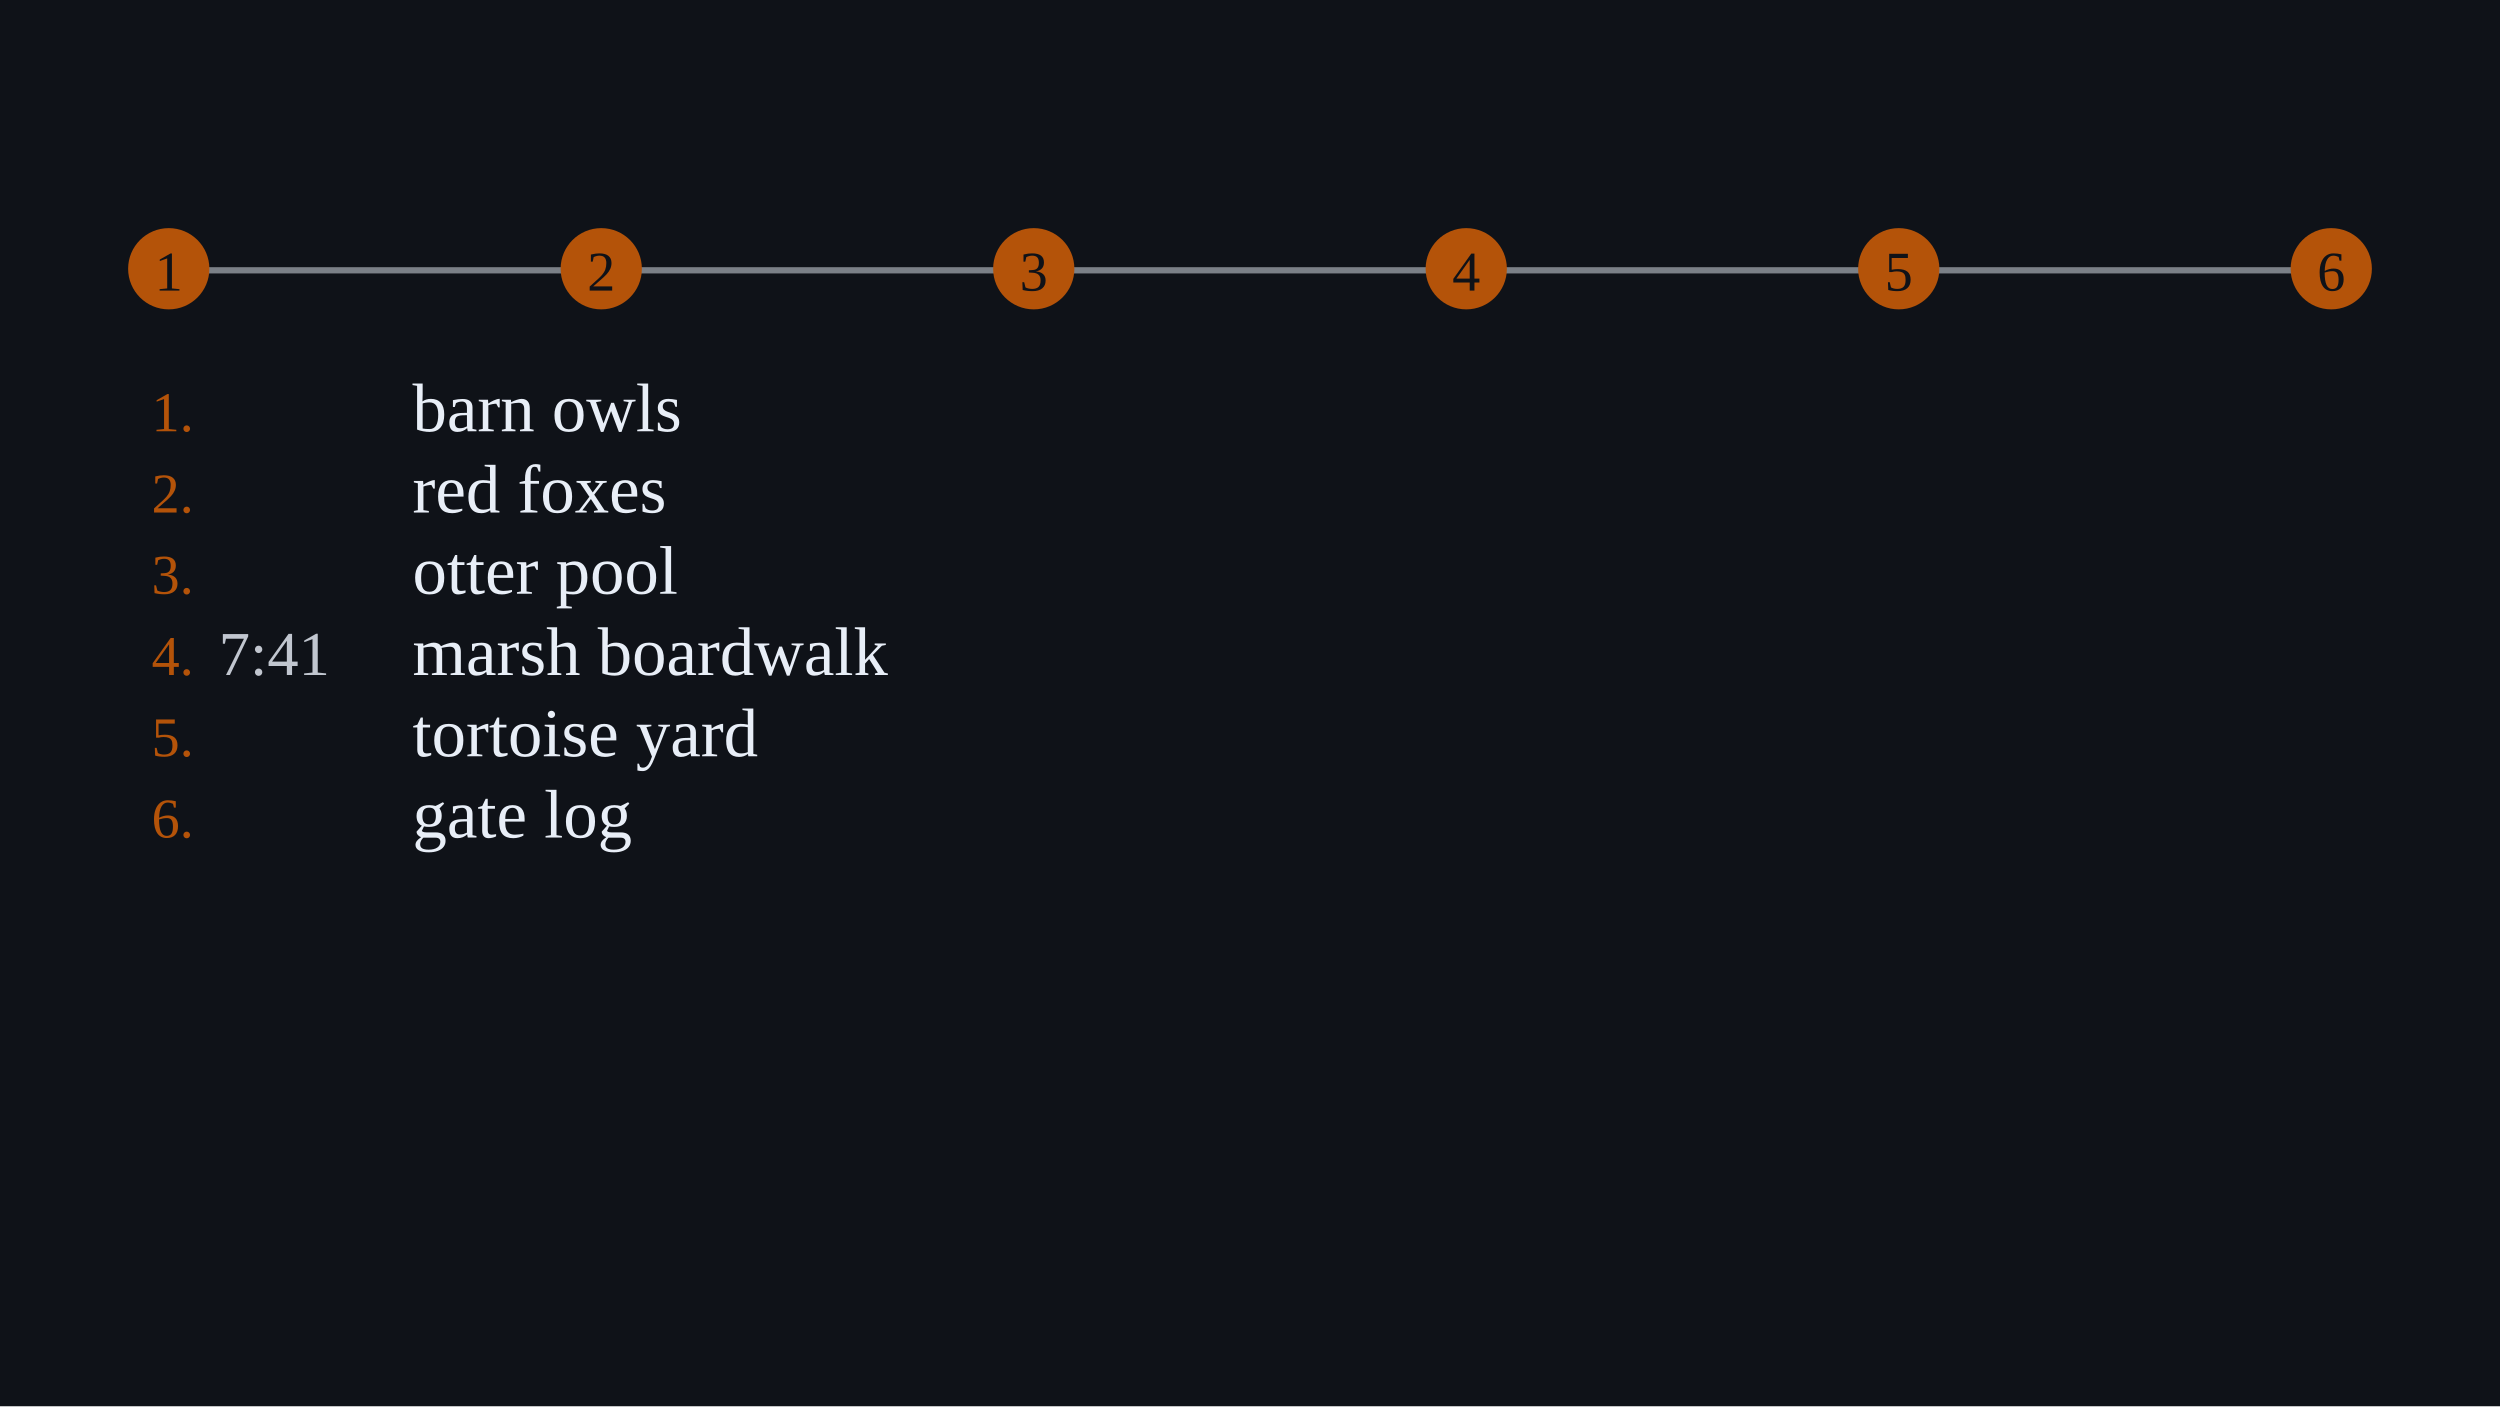
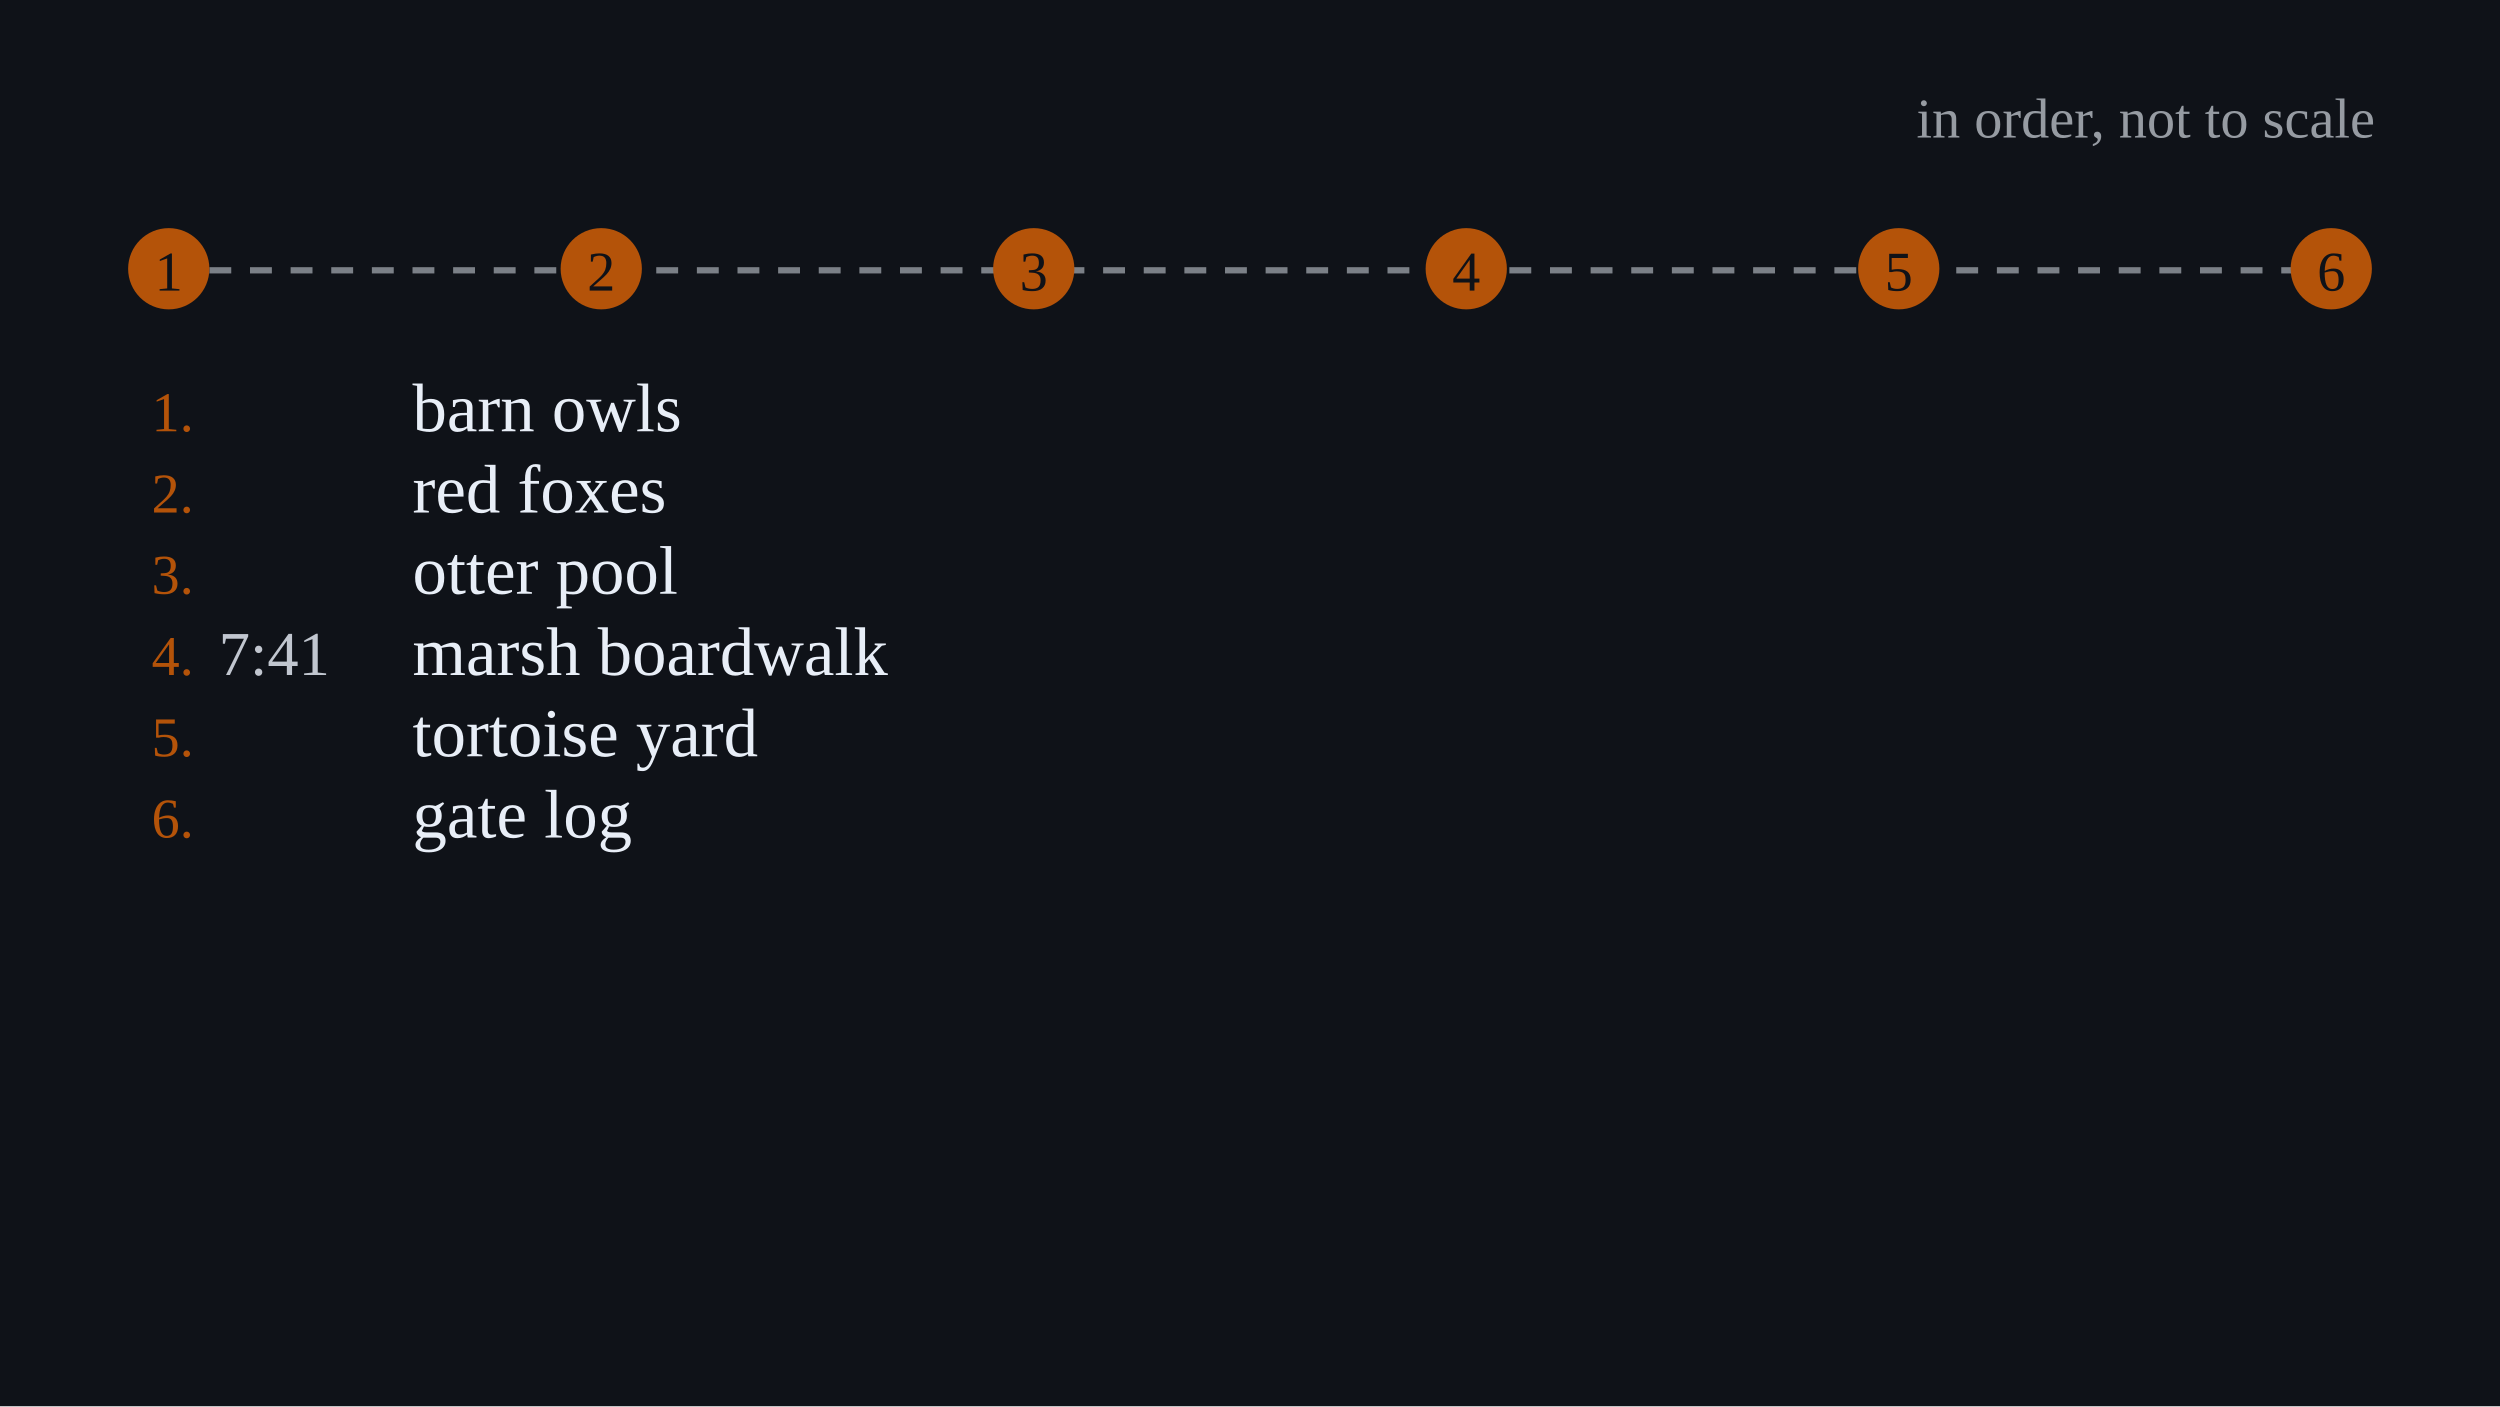
<svg xmlns="http://www.w3.org/2000/svg" width="800" height="450" viewBox="0 0 800 450" role="img">
  <rect x="0" y="0" width="800" height="450" fill="#0f1218" />
-   <line x1="54" y1="86.5" x2="746" y2="86.5" stroke="rgba(232,238,247,0.5)" stroke-width="2" data-path="line" />
+   <line x1="54" y1="86.5" x2="746" y2="86.5" stroke="rgba(232,238,247,0.5)" stroke-width="2" stroke-dasharray="7 6" data-path="line" />
+   <text x="760" y="44" font-size="18" fill="#e8eef7" text-anchor="end" fill-opacity="0.62">in order, not to scale</text>
  <circle cx="54" cy="86" r="13" fill="#b45309" />
  <text x="54" y="93" font-size="18" fill="#0f1218" text-anchor="middle">1</text>
  <circle cx="192.4" cy="86" r="13" fill="#b45309" />
  <text x="192.4" y="93" font-size="18" fill="#0f1218" text-anchor="middle">2</text>
  <circle cx="330.8" cy="86" r="13" fill="#b45309" />
  <text x="330.8" y="93" font-size="18" fill="#0f1218" text-anchor="middle">3</text>
  <circle cx="469.2" cy="86" r="13" fill="#b45309" />
  <text x="469.2" y="93" font-size="18" fill="#0f1218" text-anchor="middle">4</text>
  <circle cx="607.6" cy="86" r="13" fill="#b45309" />
  <text x="607.6" y="93" font-size="18" fill="#0f1218" text-anchor="middle">5</text>
  <circle cx="746" cy="86" r="13" fill="#b45309" />
  <text x="746" y="93" font-size="18" fill="#0f1218" text-anchor="middle">6</text>
  <text x="62" y="138" font-size="18" fill="#b45309" text-anchor="end">1.</text>
  <text x="132" y="138" font-size="22" fill="#e8eef7">barn owls</text>
  <text x="62" y="164" font-size="18" fill="#b45309" text-anchor="end">2.</text>
  <text x="132" y="164" font-size="22" fill="#e8eef7">red foxes</text>
  <text x="62" y="190" font-size="18" fill="#b45309" text-anchor="end">3.</text>
  <text x="132" y="190" font-size="22" fill="#e8eef7">otter pool</text>
  <text x="62" y="216" font-size="18" fill="#b45309" text-anchor="end">4.</text>
  <text x="70" y="216" font-size="20" fill="#e8eef7" fill-opacity="0.82">7:41</text>
  <text x="132" y="216" font-size="22" fill="#e8eef7">marsh boardwalk</text>
  <text x="62" y="242" font-size="18" fill="#b45309" text-anchor="end">5.</text>
  <text x="132" y="242" font-size="22" fill="#e8eef7">tortoise yard</text>
  <text x="62" y="268" font-size="18" fill="#b45309" text-anchor="end">6.</text>
  <text x="132" y="268" font-size="22" fill="#e8eef7">gate log</text>
</svg>
